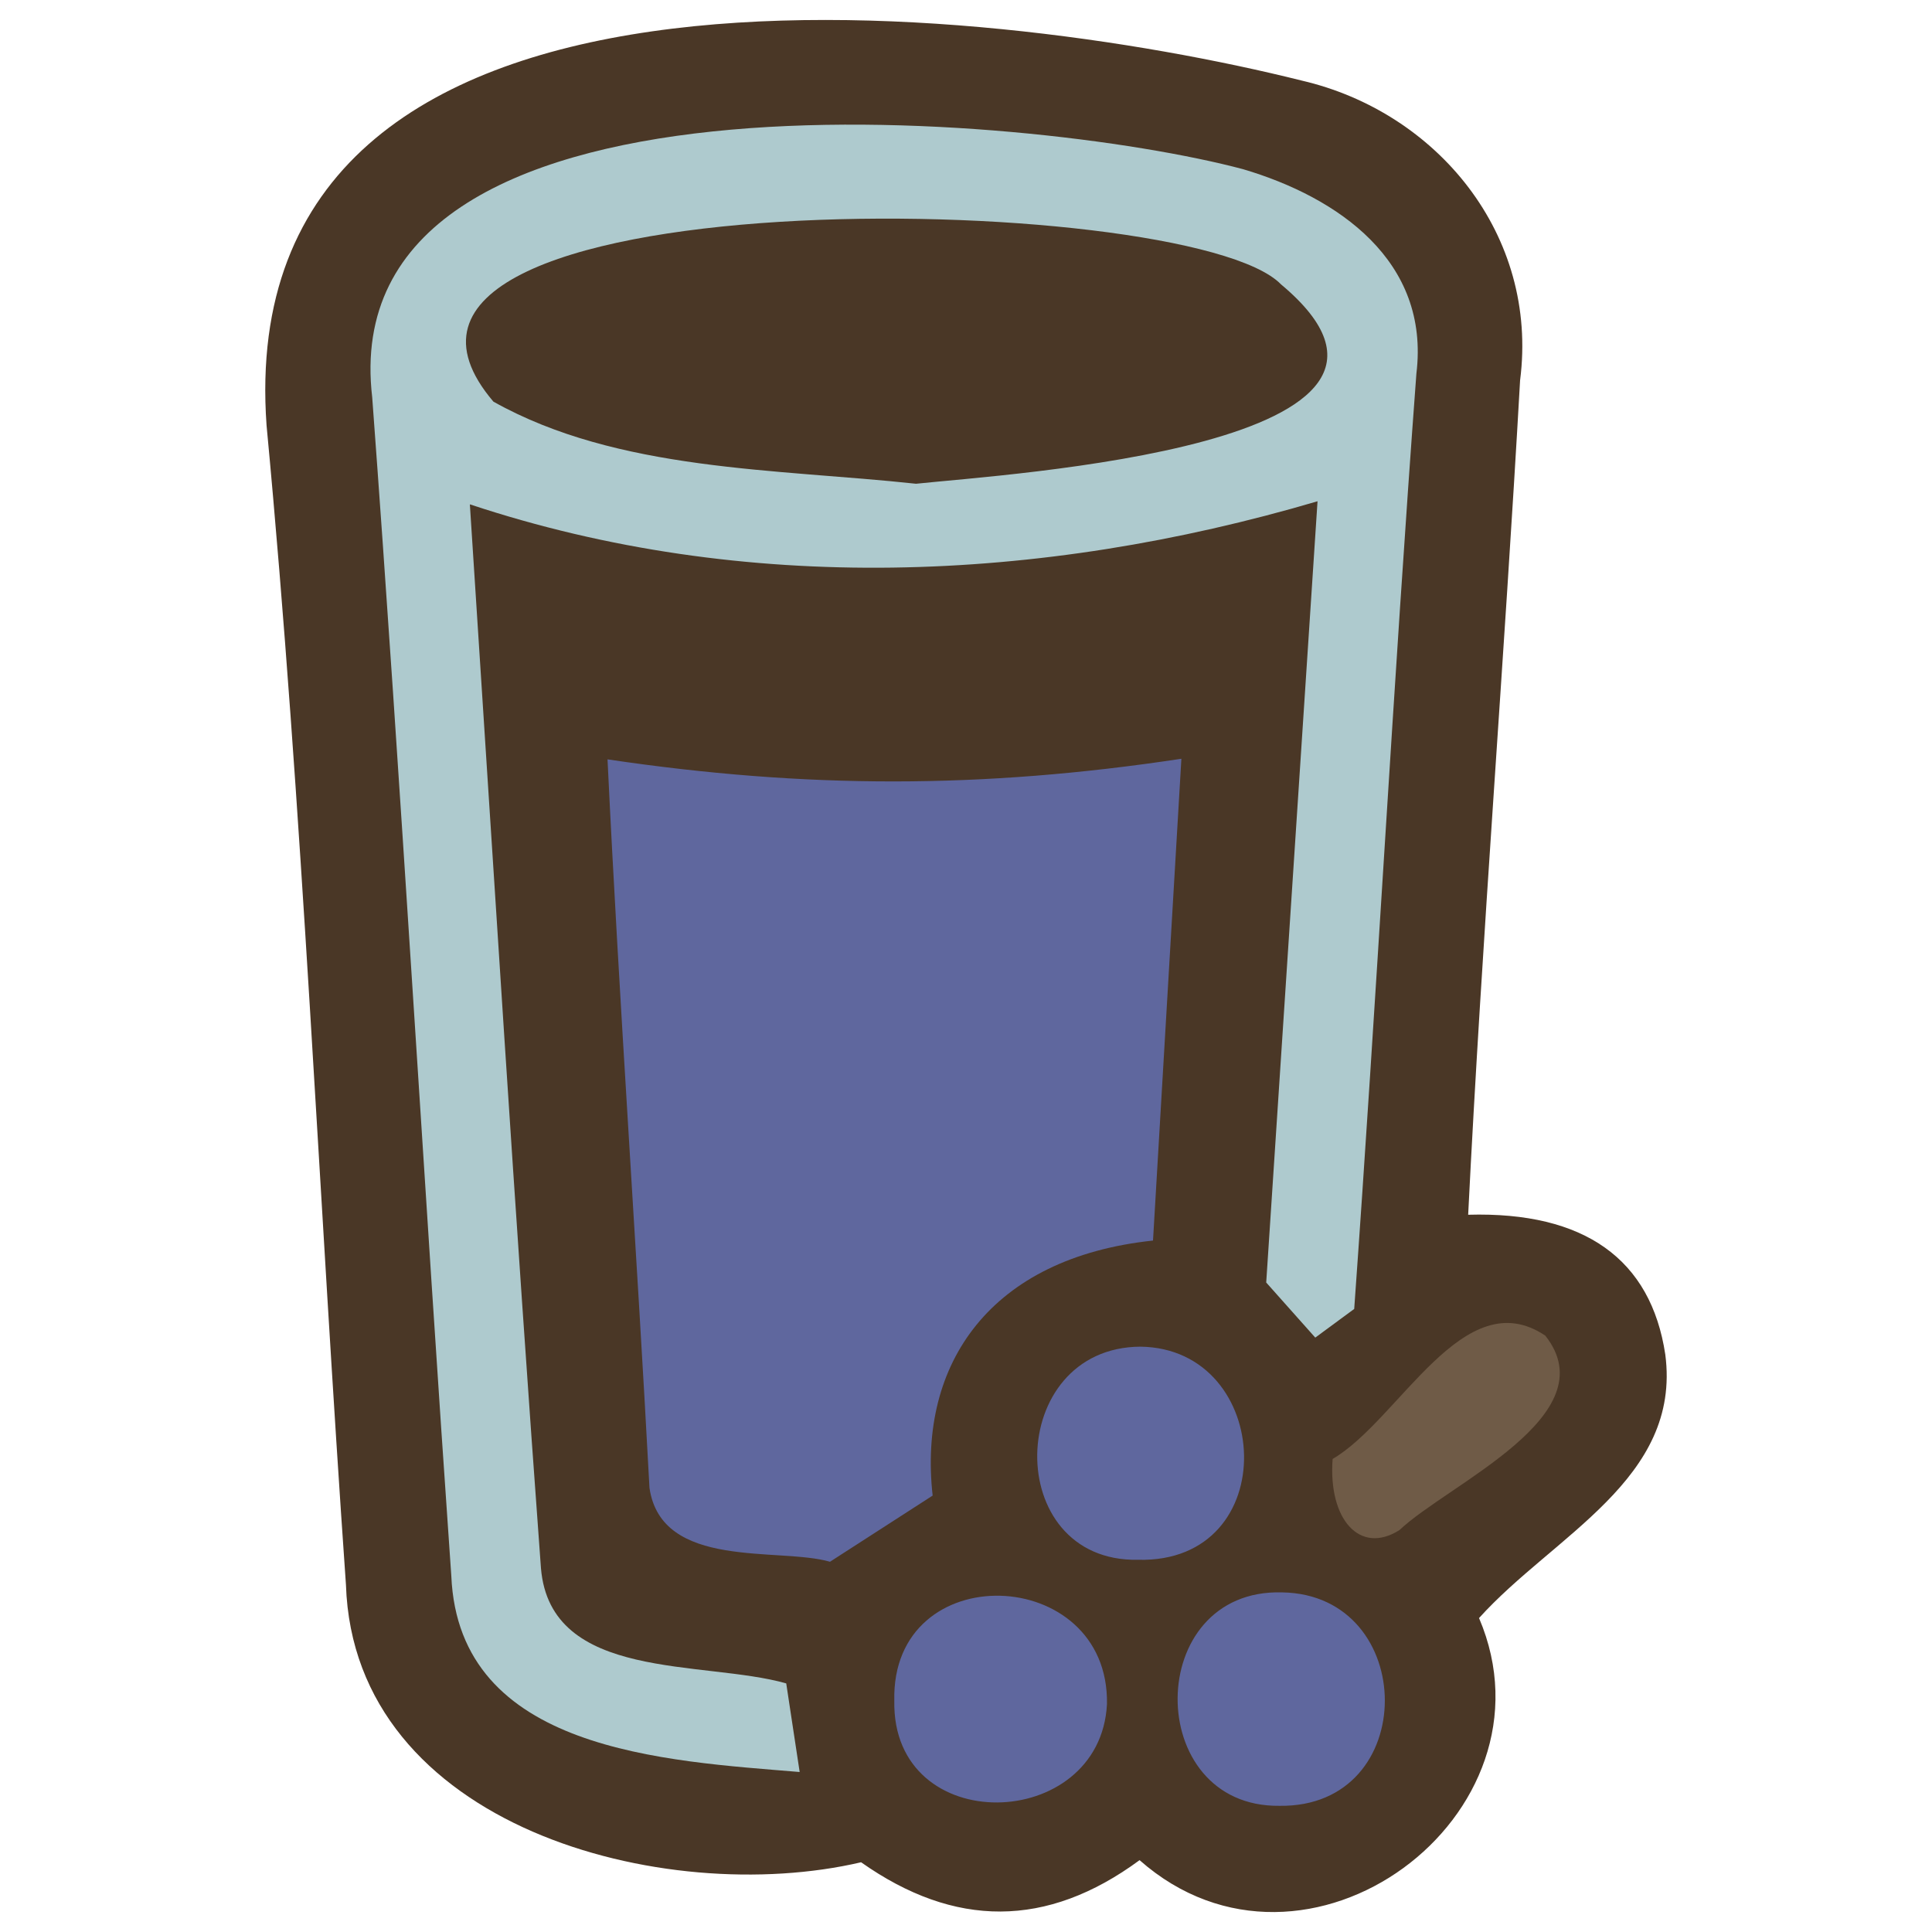
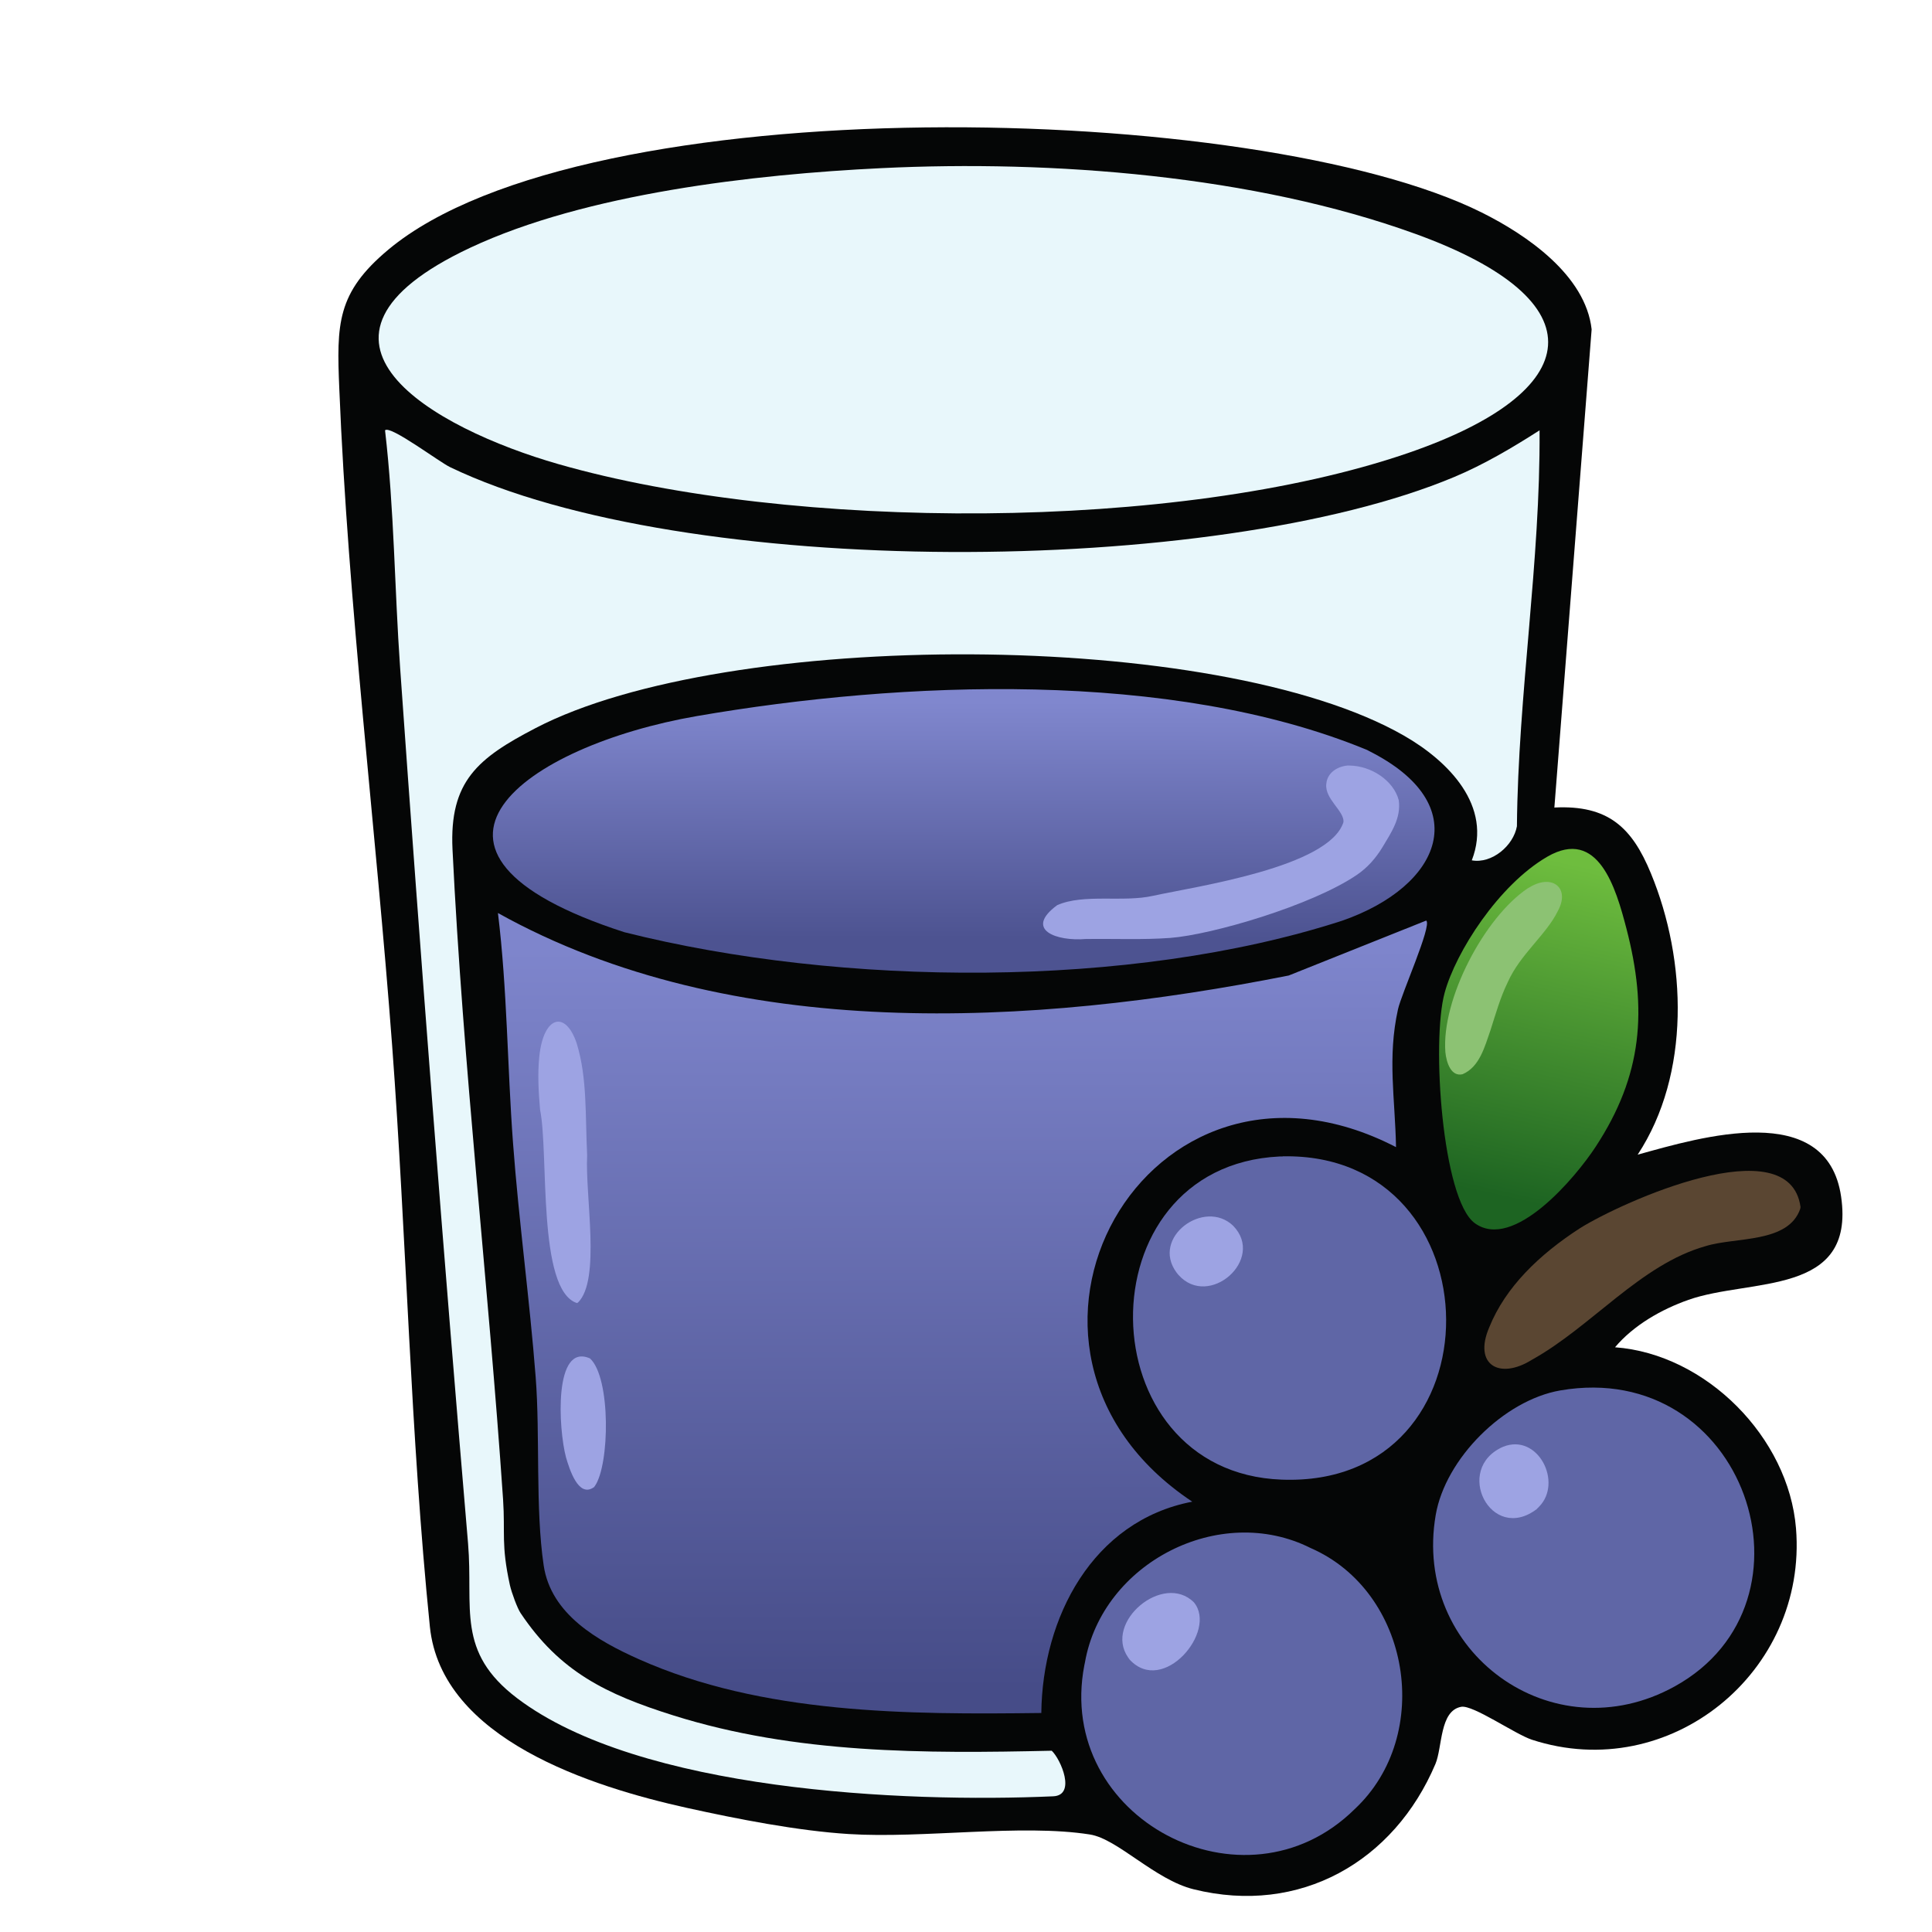
<svg xmlns="http://www.w3.org/2000/svg" data-name="fill_grapejuice" viewBox="0 0 128 128">
-   <path d="M97.27 80.48c7.71-.22 12.11 2.95 13.06 9.26 1.08 8.26-7.4 11.98-12.34 17.46 5.57 13.05-11.46 25.78-22.49 16.04-6.15 4.53-12.27 4.5-18.45.14-13.06 3.05-33.61-2.34-34.13-18.39-1.8-25.6-2.85-51.27-5.26-76.81C15.23-5.73 65.3.1 86.25 5.34c8.95 2.08 15.7 10.21 14.46 19.86-1.04 18.44-2.52 36.83-3.44 55.28" style="fill:#4a3726;stroke-width:0" />
-   <path d="M31.13 33.42c1.53 23.5 2.98 47 4.71 70.48.63 7.52 10.77 6.07 16.25 7.63.28 1.85.56 3.71.89 5.87-8.86-.74-22.59-1.35-23.08-13-1.82-26.02-3.31-52.06-5.24-78.07-2.71-23.08 43.62-18.87 57.7-15.12 6.29 1.86 12.39 6.08 11.48 13.54-1.54 20.7-2.63 41.22-4.12 61.97-.8.59-1.66 1.22-2.58 1.9-1.05-1.18-2-2.24-3.25-3.65 1.1-16.82 2.24-34.15 3.4-51.76-18.36 5.41-37.98 6.24-56.14.21Z" style="fill:#aecace;stroke-width:0" />
-   <path d="m61.8 99.08-6.81 4.39c-3.38-.98-11.16.56-11.96-4.89-.86-16.07-2.01-32.21-2.78-48.27 13.14 1.95 24.81 1.96 38.02-.04-.62 10.54-1.25 21.27-1.88 31.92-10.75 1.14-15.58 8.13-14.6 16.89Zm22.97 20.56c-9.04.11-9.02-14.41.18-14.14 9.02.15 9.17 14.27-.18 14.14m-9.37-16.3c-9.06.17-8.81-14.07.16-14.12 8.84.12 9.51 14.36-.16 14.12m-16.15 9.35c-.23-9.59 14.25-9.06 14.09.21-.44 8.53-14.25 8.92-14.09-.21" style="fill:#5f679e;stroke-width:0" />
-   <path d="M88.29 96.66c4.43-2.59 8.68-11.81 14.09-8.17 4.18 5.28-6.46 9.84-9.66 12.88-2.63 1.67-4.73-.71-4.43-4.71" style="fill:#6f5b47;stroke-width:0" />
-   <path d="M60.69 32.05c-9.26-1-19.74-.81-28-5.44-12.81-15.05 46.02-14.13 52.18-7.77 12.8 10.7-18.22 12.57-24.18 13.21" style="fill:#4a3726;stroke-width:0" />
+   <defs>
+     <linearGradient id="a" x1="-612.45" x2="-612.25" y1="-1058.25" y2="-960.25" gradientTransform="matrix(.5 0 0 .5 370 592)" gradientUnits="userSpaceOnUse">
+       <stop offset="0" stop-color="#7e85cc" />
+       <stop offset="1" stop-color="#464c88" />
+     </linearGradient>
+     <linearGradient id="b" x1="-612.28" x2="-612.33" y1="-1091.02" y2="-1059.7" gradientTransform="matrix(.5 0 0 .5 370 592)" gradientUnits="userSpaceOnUse">
+       <stop offset="0" stop-color="#8087ce" />
+       <stop offset="1" stop-color="#4d5391" />
+     </linearGradient>
+     <linearGradient id="c" x1="-531.33" x2="-541.08" y1="-1069.53" y2="-1025.38" gradientTransform="matrix(.5 0 0 .5 370 592)" gradientUnits="userSpaceOnUse">
+       <stop offset="0" stop-color="#6ebd3e" />
+       <stop offset="1" stop-color="#1d6422" />
+     </linearGradient>
+   </defs>
+   <path d="M103 53.5c3.53-.17 5.12 1.3 6.38 4.37 2.38 5.76 2.63 13.29-.88 18.63 4.18-1.16 12.55-3.68 13.48 2.79.95 6.62-6.02 5.38-10.12 6.83-1.79.63-3.63 1.68-4.86 3.14 6.03.45 11.5 5.97 11.99 12 .77 9.51-8.36 16.98-17.5 14-1.12-.37-3.9-2.32-4.68-2.18-1.44.26-1.24 2.68-1.71 3.79-2.74 6.46-8.97 10.05-16.02 8.3-2.58-.64-5.03-3.34-6.87-3.63-4.56-.72-11.07.28-15.97-.03-3.39-.21-7.41-1-10.76-1.74-6.25-1.39-16.24-4.53-17-12-1.29-12.73-1.55-25.78-2.5-38.5-1.07-14.32-2.92-29.21-3.5-43.5-.18-4.31-.18-6.37 3.26-9.24C38.81 5.64 83.3 6.67 98.17 14.08c2.99 1.49 6.88 4.16 7.28 7.74l-2.47 31.7Z" style="fill:#050606" />
+   <path d="M94.5 61c.36.37-1.65 4.83-1.88 5.87-.71 3.22-.19 5.9-.13 9.13-16.53-8.54-28.7 13.38-13.5 23.49-6.61 1.27-9.93 7.68-10 14-8.82.11-18.49.09-26.68-3.57-2.68-1.2-5.81-2.95-6.29-6.21-.56-3.77-.23-8.62-.53-12.47-.4-5.16-1.12-10.37-1.5-15.5-.38-5.06-.38-10.19-1-15.25C48.52 69.14 68.4 68 85.38 64.63l9.11-3.64Z" style="fill:url(#a)" />
+   <path d="M58.39 11.14c11.32-.55 24.68.48 35.37 4.35 12.3 4.45 11.33 10.47-.49 14.53-15.25 5.23-40.78 5.17-56.27.73-8.3-2.38-18.76-8.27-5.84-14.34 7.66-3.59 18.79-4.86 27.23-5.27" style="fill:#e8f7fb" />
+   <path d="M102 28.5c.06 8.76-1.42 17.46-1.5 26.24-.23 1.29-1.66 2.5-2.99 2.26 1.4-3.61-1.56-6.58-4.49-8.26-12.4-7.12-44.91-7.08-57.54-.5-3.8 1.98-5.72 3.5-5.5 8.04.7 14.41 2.37 28.67 3.35 43.06.15 2.29-.14 2.95.45 5.67.12.53.5 1.55.71 1.86 2.6 3.89 5.67 5.38 10.12 6.78 8.1 2.55 16.63 2.53 25.07 2.34.61.58 1.63 2.96.09 3.02-9.89.44-27.4-.35-35.51-6.5-4.07-3.09-2.89-5.97-3.25-10.25-1.64-19.3-3.14-38.72-4.5-58-.37-5.23-.39-10.52-1-15.75.33-.36 3.58 2.09 4.31 2.44 15.53 7.47 50.68 7.3 66.53.65 1.96-.82 3.87-1.95 5.65-3.09Z" style="fill:#e8f7fb" />
+   <path d="M90.67 49.74c7.11 3.55 4.84 8.97-1.75 11.26-14.02 4.54-33.18 4.38-47.56.76-16.47-5.33-6.53-12.36 4.82-14.32 13.58-2.34 31.39-3.09 44.33 2.22l.17.08Z" style="fill:url(#b)" />
+   <path d="M103.37 92.12c12.24-2.11 17.67 14.02 7.6 19.6-8.14 4.51-17.41-2.3-15.85-11.35.64-3.73 4.51-7.6 8.25-8.25M84.98 76.61c14.3-.29 14.6 21.97-.06 21.42-12.94-.47-13.29-20.77-.15-21.41h.21Zm-13.1 33.53c1.16-6.61 8.94-10.6 14.95-7.58 6.62 2.88 8.18 12.39 2.92 17.3-7.3 7.21-19.86.6-17.91-9.53z" style="fill:#5f66a6" />
+   <path d="M95.71 65.78c.74-2.72 3.59-7.16 6.8-9.02 3.38-1.96 4.55 2.09 5.24 4.74 1.41 5.41 1.07 9.74-2.03 14.47-1.33 2.04-5.44 6.93-8.01 5.07-2.16-1.57-2.88-12.04-2-15.26" style="fill:url(#c)" />
+   <path d="M89.42 50.72c1.42.02 2.9.98 3.25 2.29.17 1.19-.5 2.15-1.09 3.14-.45.73-.98 1.33-1.68 1.81-2.98 2.03-9.61 3.97-12.37 4.18-1.82.13-3.56.05-5.57.07-1.97.17-4.13-.61-1.92-2.24 1.76-.78 4.37-.17 6.35-.62 2.84-.62 11.69-1.89 12.62-4.89.05-.74-1.25-1.52-1.14-2.52.06-.71.67-1.14 1.39-1.22z" style="fill:#9da3e3" />
+   <path d="M119.27 80.09c-.8 2.3-4.29 1.85-6.27 2.47-4.31 1.21-7.56 5.34-11.51 7.53-2.14 1.34-3.9.34-2.82-2.16 1.08-2.67 3.32-4.82 6.01-6.56 2.78-1.74 13.88-6.74 14.61-1.4z" style="fill:#5a4632" />
+   <path d="M38.22 86.33c-2.64-.87-1.85-9.95-2.44-12.81-.1-1.17-.17-2.37-.05-3.52.27-2.68 1.73-3.11 2.48-.87.7 2.28.56 4.72.69 7.41-.14 2.72.92 8.26-.61 9.76l-.06.02Zm1.1 12.22c-1.01.68-1.59-1.22-1.82-1.99-.51-1.91-.82-7.63 1.59-6.56 1.39 1.28 1.31 7.07.31 8.47l-.07.08Zm62.51 1.42c-3.05 2.33-5.57-2.67-2.24-4.12 2.3-.92 3.97 2.37 2.37 3.98l-.14.14ZM77.95 84.31c-1.72-2.32 1.84-4.93 3.75-3.1 2.16 2.22-1.61 5.53-3.63 3.25zm-3.21 25.5c-1.63-2.35 2.34-5.66 4.36-3.65 1.58 1.91-2.05 6.2-4.26 3.79z" style="fill:#9da3e3" />
+   <path d="M101.38 58.76c1.48-.87 2.65.08 1.84 1.58-.77 1.59-2.5 2.87-3.33 4.74-.49 1-.8 2.11-1.14 3.17-.39 1.12-.73 2.44-1.85 2.92-.76.18-1.07-.76-1.14-1.46-.27-3.5 2.58-8.93 5.46-10.86l.17-.09Z" style="fill:#8cc273" />
</svg>
